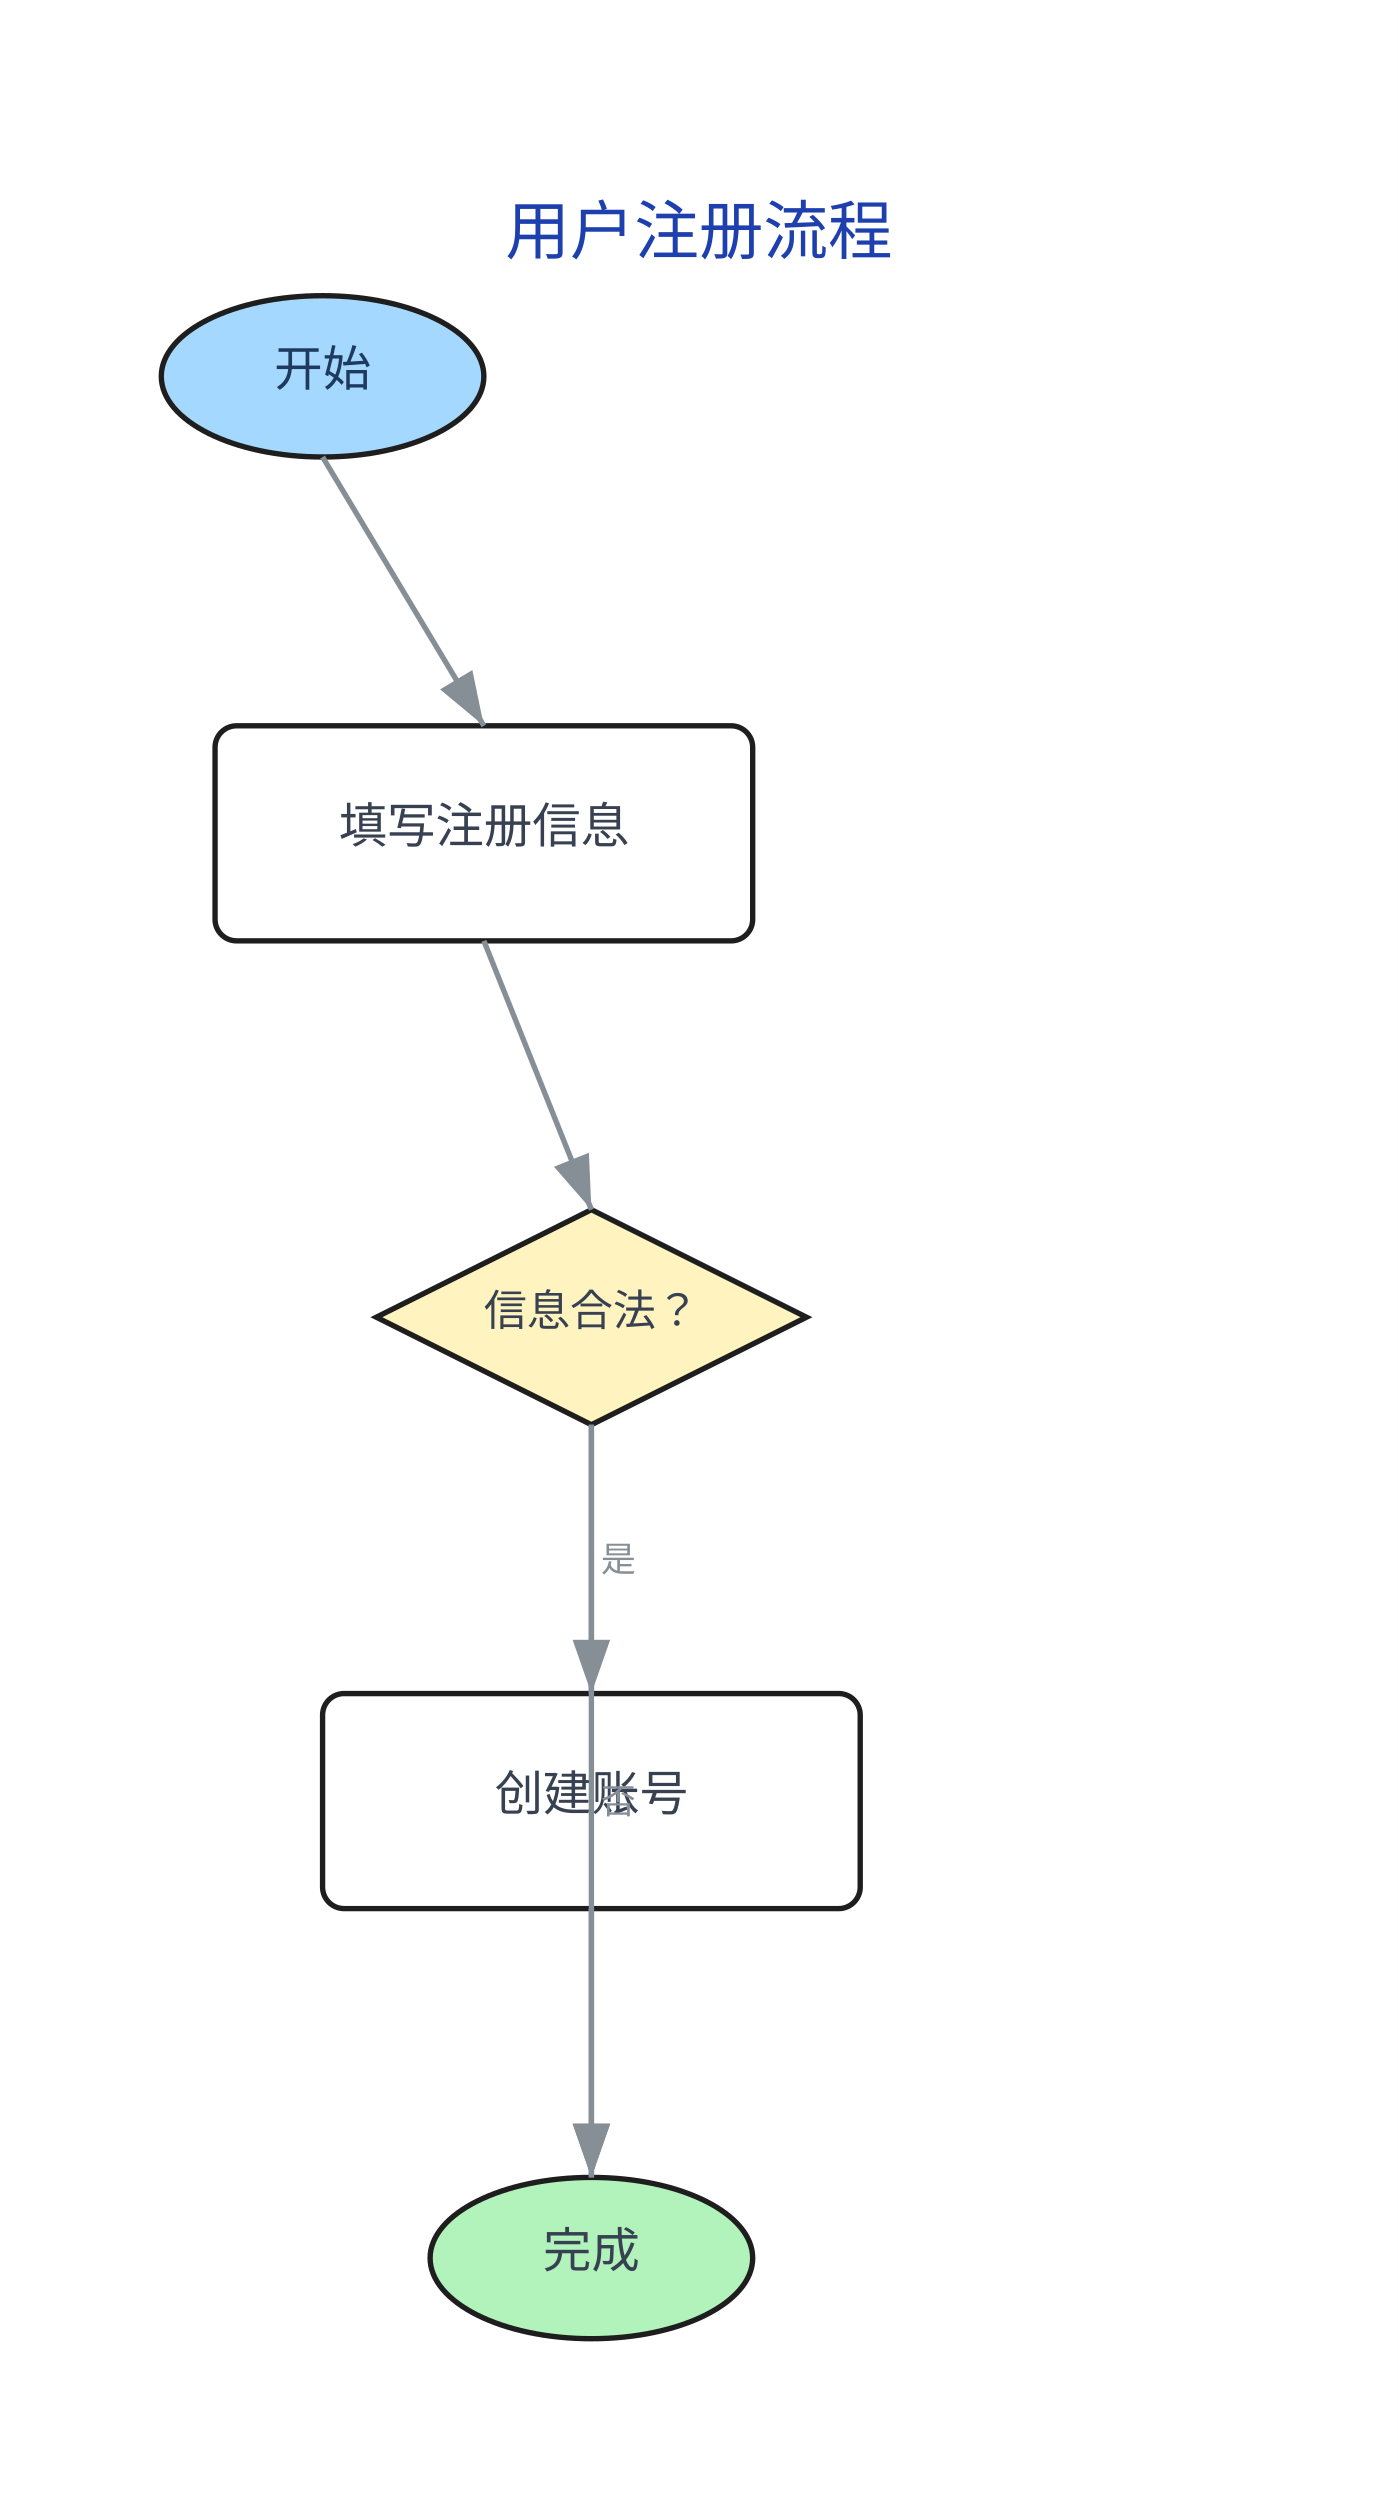
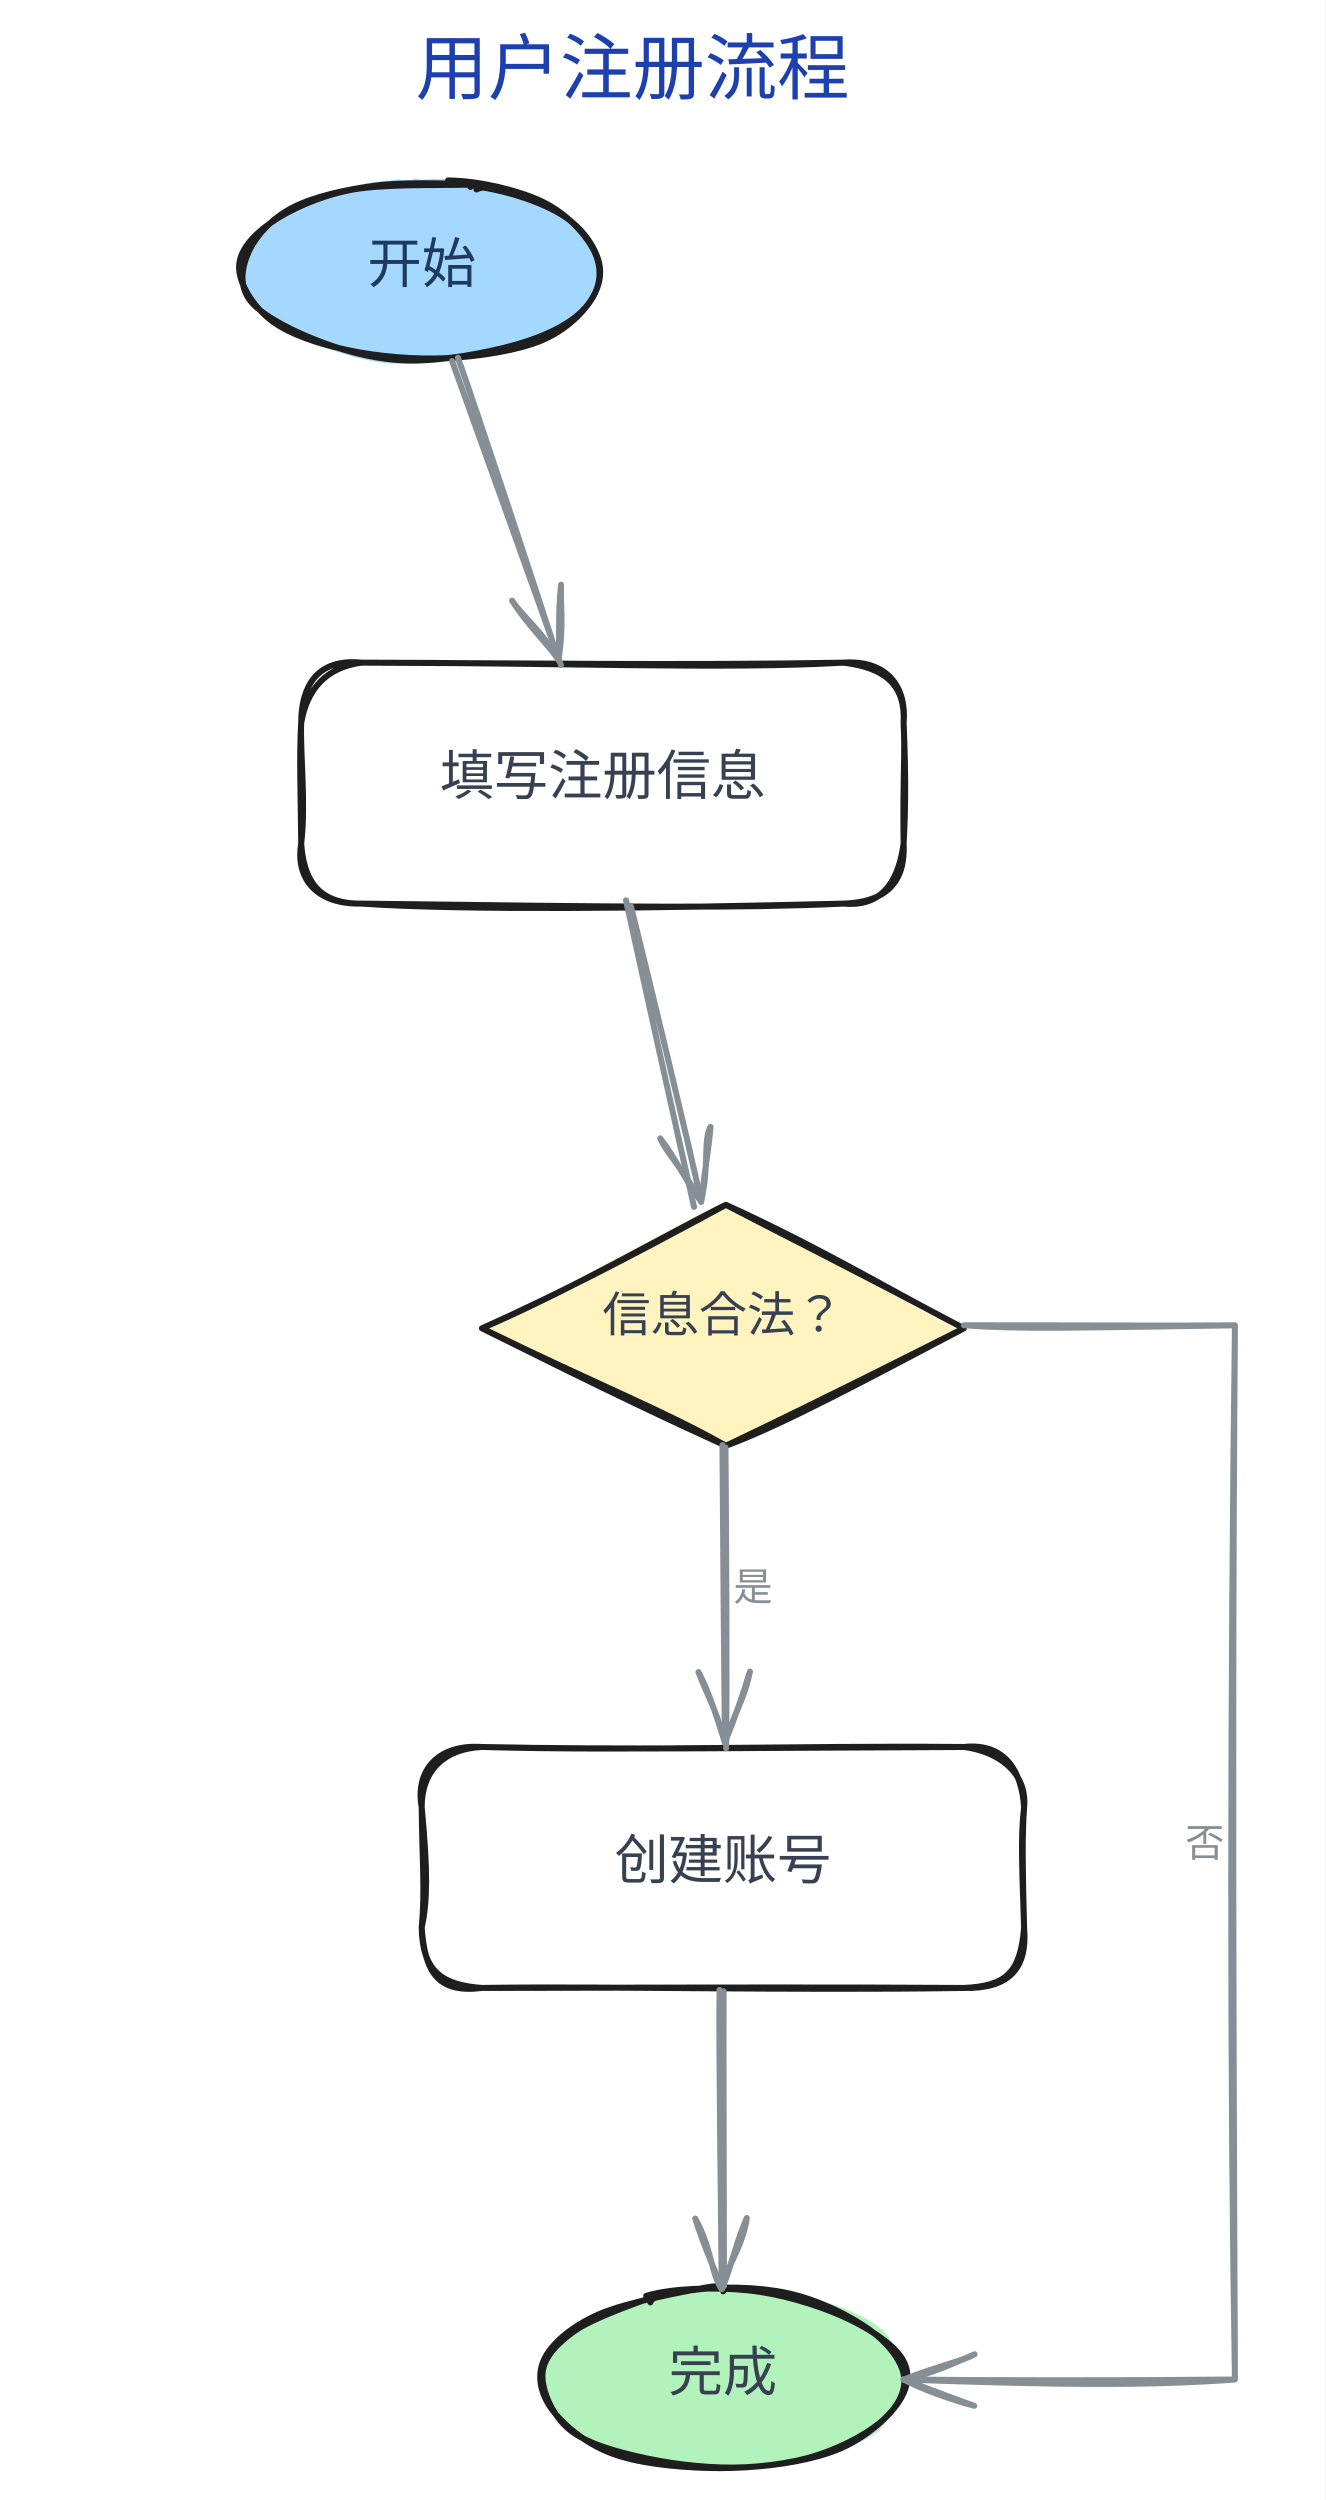
- <svg xmlns="http://www.w3.org/2000/svg" width="520" height="930" viewBox="-20 -50 520 930">
-   <rect x="-20" y="-50" width="520" height="930" fill="#ffffff" />
+ <svg xmlns="http://www.w3.org/2000/svg" version="1.1" viewBox="0 0 440 830" width="440" height="830" data-cjk-font="Ma Shan Zheng">
  <defs>
-     <marker id="arrowhead" markerWidth="10" markerHeight="7" refX="10" refY="3.5" orient="auto">
-       <polygon points="0 0, 10 3.5, 0 7" fill="#868e96" />
-     </marker>
+     <style class="style-fonts">
+       </style>
  </defs>
-   <ellipse cx="100" cy="90" rx="60" ry="30" fill="#a5d8ff" stroke="#1e1e1e" stroke-width="2" />
-   <text x="100" y="85.673" text-anchor="middle" dominant-baseline="central" font-size="18" font-family="&quot;Ma Shan Zheng&quot;, &quot;Long Cang&quot;, &quot;Liu Jian Mao Cao&quot;, &quot;Hannotate SC&quot;, &quot;HanziPen SC&quot;, &quot;Wawati SC&quot;, &quot;Kaiti SC&quot;, &quot;PingFang SC&quot;, sans-serif" fill="#1e3a5f">开始</text>
-   <rect x="60" y="220" width="200" height="80" fill="#ffffff" stroke="#1e1e1e" stroke-width="2" rx="8" />
-   <text x="160" y="255.673" text-anchor="middle" dominant-baseline="central" font-size="18" font-family="&quot;Ma Shan Zheng&quot;, &quot;Long Cang&quot;, &quot;Liu Jian Mao Cao&quot;, &quot;Hannotate SC&quot;, &quot;HanziPen SC&quot;, &quot;Wawati SC&quot;, &quot;Kaiti SC&quot;, &quot;PingFang SC&quot;, sans-serif" fill="#374151">填写注册信息</text>
-   <polygon points="200,400 280,440 200,480 120,440" fill="#fff3bf" stroke="#1e1e1e" stroke-width="2" />
-   <text x="200" y="436.154" text-anchor="middle" dominant-baseline="central" font-size="16" font-family="&quot;Ma Shan Zheng&quot;, &quot;Long Cang&quot;, &quot;Liu Jian Mao Cao&quot;, &quot;Hannotate SC&quot;, &quot;HanziPen SC&quot;, &quot;Wawati SC&quot;, &quot;Kaiti SC&quot;, &quot;PingFang SC&quot;, sans-serif" fill="#374151">信息合法？</text>
-   <rect x="100" y="580" width="200" height="80" fill="#ffffff" stroke="#1e1e1e" stroke-width="2" rx="8" />
-   <text x="200" y="615.673" text-anchor="middle" dominant-baseline="central" font-size="18" font-family="&quot;Ma Shan Zheng&quot;, &quot;Long Cang&quot;, &quot;Liu Jian Mao Cao&quot;, &quot;Hannotate SC&quot;, &quot;HanziPen SC&quot;, &quot;Wawati SC&quot;, &quot;Kaiti SC&quot;, &quot;PingFang SC&quot;, sans-serif" fill="#374151">创建账号</text>
-   <ellipse cx="200" cy="790" rx="60" ry="30" fill="#b2f2bb" stroke="#1e1e1e" stroke-width="2" />
-   <text x="200" y="785.673" text-anchor="middle" dominant-baseline="central" font-size="18" font-family="&quot;Ma Shan Zheng&quot;, &quot;Long Cang&quot;, &quot;Liu Jian Mao Cao&quot;, &quot;Hannotate SC&quot;, &quot;HanziPen SC&quot;, &quot;Wawati SC&quot;, &quot;Kaiti SC&quot;, &quot;PingFang SC&quot;, sans-serif" fill="#374151">完成</text>
-   <path d="M100.0,120.0 L160.0,220.0" fill="none" stroke="#868e96" stroke-width="2" marker-end="url(#arrowhead)" />
-   <path d="M160.0,300.0 L200.0,400.0" fill="none" stroke="#868e96" stroke-width="2" marker-end="url(#arrowhead)" />
-   <path d="M200.0,480.0 L200.0,580.0" fill="none" stroke="#868e96" stroke-width="2" marker-end="url(#arrowhead)" />
-   <text x="210" y="529" text-anchor="middle" dominant-baseline="central" font-size="13" font-family="&quot;Ma Shan Zheng&quot;, &quot;Long Cang&quot;, &quot;Liu Jian Mao Cao&quot;, &quot;Hannotate SC&quot;, &quot;HanziPen SC&quot;, &quot;Wawati SC&quot;, &quot;Kaiti SC&quot;, &quot;PingFang SC&quot;, sans-serif" fill="#868e96">是</text>
-   <path d="M200.0,480.0 L200.0,760.0" fill="none" stroke="#868e96" stroke-width="2" marker-end="url(#arrowhead)" />
-   <text x="210" y="619" text-anchor="middle" dominant-baseline="central" font-size="13" font-family="&quot;Ma Shan Zheng&quot;, &quot;Long Cang&quot;, &quot;Liu Jian Mao Cao&quot;, &quot;Hannotate SC&quot;, &quot;HanziPen SC&quot;, &quot;Wawati SC&quot;, &quot;Kaiti SC&quot;, &quot;PingFang SC&quot;, sans-serif" fill="#868e96">否</text>
-   <path d="M200.0,660.0 L200.0,760.0" fill="none" stroke="#868e96" stroke-width="2" marker-end="url(#arrowhead)" />
-   <text x="240" y="34" text-anchor="middle" dominant-baseline="central" font-size="24" font-family="&quot;Ma Shan Zheng&quot;, &quot;Long Cang&quot;, &quot;Liu Jian Mao Cao&quot;, &quot;Hannotate SC&quot;, &quot;HanziPen SC&quot;, &quot;Wawati SC&quot;, &quot;Kaiti SC&quot;, &quot;PingFang SC&quot;, sans-serif" fill="#1e40af">用户注册流程</text>
+   <rect x="0" y="0" width="440" height="830" fill="#ffffff" />
+   <g stroke-linecap="round" transform="translate(80 60) rotate(0 60 30)">
+     <path d="M40.1 1.18 C49.61 -0.93, 64.33 -0.37, 74.9 1.01 C85.46 2.39, 96.24 5.46, 103.48 9.48 C110.71 13.5, 116.46 19.96, 118.31 25.13 C120.16 30.3, 118.47 35.63, 114.59 40.49 C110.72 45.35, 103.68 51.05, 95.06 54.31 C86.44 57.56, 73.93 59.77, 62.89 60.02 C51.84 60.27, 38.09 58.49, 28.8 55.82 C19.51 53.14, 11.97 48.75, 7.12 43.96 C2.27 39.18, -1.25 32.47, -0.3 27.12 C0.65 21.76, 5 16.23, 12.82 11.83 C20.63 7.44, 39.77 2.69, 46.58 0.74 C53.4 -1.2, 53.45 -0.31, 53.71 0.16 M57.15 -0.1 C67.29 -1.26, 80.48 -0.26, 89.73 2.59 C98.98 5.45, 107.72 12.14, 112.65 17.06 C117.57 21.98, 120.18 27.02, 119.27 32.12 C118.36 37.23, 113.72 43.5, 107.19 47.69 C100.67 51.88, 90.03 55.15, 80.13 57.28 C70.22 59.41, 58.09 61.55, 47.77 60.48 C37.46 59.4, 25.91 54.94, 18.23 50.84 C10.55 46.75, 4.29 41.01, 1.69 35.9 C-0.9 30.78, -1.29 25.22, 2.65 20.16 C6.59 15.1, 16.25 8.81, 25.33 5.53 C34.41 2.25, 51.87 1.48, 57.12 0.46 C62.37 -0.55, 57.15 -0.81, 56.84 -0.58" stroke="none" stroke-width="0" fill="#a5d8ff" />
+     <path d="M68.76 -0.1 C79.02 0.03, 91.73 3.05, 99.73 6.8 C107.73 10.55, 113.87 17.18, 116.76 22.42 C119.65 27.66, 119.85 33.15, 117.06 38.24 C114.26 43.33, 108.12 49.51, 100 52.96 C91.88 56.4, 79.07 58.35, 68.34 58.9 C57.6 59.45, 45.28 58.33, 35.59 56.26 C25.9 54.2, 16.23 51.07, 10.19 46.5 C4.15 41.94, -0.57 34.29, -0.63 28.87 C-0.7 23.46, 3.71 18.31, 9.82 14.02 C15.93 9.73, 25.63 5.24, 36.04 3.14 C46.46 1.03, 65.62 1.55, 72.31 1.37 C79 1.2, 76.21 1.76, 76.17 2.08 M78.98 2.05 C89.01 3.46, 100.4 7.34, 107.08 11.67 C113.75 16, 118.1 22.69, 119.05 28.03 C120.01 33.37, 117.45 39.31, 112.81 43.71 C108.16 48.11, 100.57 51.78, 91.19 54.44 C81.8 57.11, 67.14 59.81, 56.5 59.7 C45.85 59.6, 36.19 57.06, 27.34 53.81 C18.49 50.57, 7.57 45.22, 3.41 40.24 C-0.74 35.27, 0.15 29.17, 2.42 23.96 C4.68 18.75, 9.82 12.72, 17.02 8.97 C24.22 5.23, 35.13 2.78, 45.63 1.51 C56.13 0.24, 74.58 1.14, 80.01 1.37 C85.44 1.6, 78.82 2.34, 78.18 2.9" stroke="#1e1e1e" stroke-width="2" fill="none" />
+   </g>
+   <g transform="translate(100 78) rotate(0 40 12)">
+     <text x="40" y="15.858" font-family="&quot;Ma Shan Zheng&quot;, &quot;Long Cang&quot;, &quot;Liu Jian Mao Cao&quot;, &quot;Hannotate SC&quot;, &quot;HanziPen SC&quot;, &quot;Wawati SC&quot;, &quot;Kaiti SC&quot;, &quot;PingFang SC&quot;, sans-serif" font-size="18px" fill="#1e3a5f" text-anchor="middle" style="white-space: pre;" direction="ltr" dominant-baseline="alphabetic">开始</text>
+   </g>
+   <g stroke-linecap="round" transform="translate(100 220) rotate(0 100 40)">
+     <path d="M20 0 C70.23 -2.5, 117.29 0.78, 180 0 C194.62 0.23, 198.69 4.04, 200 20 C197.35 35.84, 196.57 45.78, 200 60 C198.45 74.64, 196.38 77.61, 180 80 C149.24 81.32, 112.95 80.22, 20 80 C7.52 78.35, -2.41 72.27, 0 60 C-3.05 51.6, 0.33 38.23, 0 20 C-2.57 7.84, 7.68 -3.55, 20 0" stroke="none" stroke-width="0" fill="#ffffff" />
+     <path d="M20 0 C83.12 -0.03, 141.69 2.26, 180 0 M20 0 C72.13 0.16, 126.78 0.93, 180 0 M180 0 C194.12 1.66, 200.69 7.66, 200 20 M180 0 C194.59 -1.01, 201.08 8.11, 200 20 M200 20 C200.58 30.03, 199.67 38.17, 200 60 M200 20 C200.6 33.63, 200.77 47.17, 200 60 M200 60 C200.72 73.37, 193.71 79.57, 180 80 M200 60 C198.17 73.96, 191.85 81.12, 180 80 M180 80 C116.74 81.57, 53.58 82.3, 20 80 M180 80 C145.2 81.59, 108.97 81.12, 20 80 M20 80 C4.72 80.33, -1.94 71.36, 0 60 M20 80 C4.98 80.19, 0.76 71.32, 0 60 M0 60 C1.6 46.56, -0.42 29.87, 0 20 M0 60 C-0.1 45.89, -0.69 30.75, 0 20 M0 20 C-0.02 7.68, 5.4 -1.47, 20 0 M0 20 C2 8.29, 8.72 1.53, 20 0" stroke="#1e1e1e" stroke-width="2" fill="none" />
+   </g>
+   <g transform="translate(120 248) rotate(0 80 12)">
+     <text x="80" y="15.858" font-family="&quot;Ma Shan Zheng&quot;, &quot;Long Cang&quot;, &quot;Liu Jian Mao Cao&quot;, &quot;Hannotate SC&quot;, &quot;HanziPen SC&quot;, &quot;Wawati SC&quot;, &quot;Kaiti SC&quot;, &quot;PingFang SC&quot;, sans-serif" font-size="18px" fill="#374151" text-anchor="middle" style="white-space: pre;" direction="ltr" dominant-baseline="alphabetic">填写注册信息</text>
+   </g>
+   <g stroke-linecap="round" transform="translate(160 400) rotate(0 80 40)">
+     <path d="M79.71 -0.78 L159.85 42.55 L80.74 81.37 L0.91 40.87" stroke="none" stroke-width="0" fill="#fff3bf" fill-rule="evenodd" />
+     <path d="M81 0 C113 14.53, 140.34 31.04, 160 41 M81 0 C99.65 9.77, 119.79 19.64, 160 41 M160 41 C129.59 57, 99.71 73.16, 81 80 M160 41 C139.99 51, 119.27 61.68, 81 80 M81 80 C60.42 68.28, 39.13 60.14, 0 41 M81 80 C62.45 71.58, 44.3 63.07, 0 41 M0 41 C31.24 27.46, 62.48 9.14, 81 0 M0 41 C24.02 30.24, 46.65 18.61, 81 0" stroke="#1e1e1e" stroke-width="2" fill="none" />
+   </g>
+   <g transform="translate(180 428) rotate(0 60 12)">
+     <text x="60" y="14.096" font-family="&quot;Ma Shan Zheng&quot;, &quot;Long Cang&quot;, &quot;Liu Jian Mao Cao&quot;, &quot;Hannotate SC&quot;, &quot;HanziPen SC&quot;, &quot;Wawati SC&quot;, &quot;Kaiti SC&quot;, &quot;PingFang SC&quot;, sans-serif" font-size="16px" fill="#374151" text-anchor="middle" style="white-space: pre;" direction="ltr" dominant-baseline="alphabetic">信息合法？</text>
+   </g>
+   <g stroke-linecap="round" transform="translate(140 580) rotate(0 100 40)">
+     <path d="M20 0 C60.24 3.32, 105.73 3.23, 180 0 C194.3 1.22, 198.93 3.54, 200 20 C196.83 35.19, 197.72 44.05, 200 60 C203.58 76.5, 191.54 78.09, 180 80 C130.94 82.17, 88.32 83.78, 20 80 C5.8 82.32, -3.01 72.05, 0 60 C-1.85 53, -1.15 41.11, 0 20 C0.17 6.29, 8.47 -2.52, 20 0" stroke="none" stroke-width="0" fill="#ffffff" />
+     <path d="M20 0 C71.42 1.39, 123.23 -0.49, 180 0 M20 0 C65.23 0.97, 111.12 0.23, 180 0 M180 0 C194.02 -1.5, 199.25 8.48, 200 20 M180 0 C191.26 1.38, 201.1 8.35, 200 20 M200 20 C198.77 30.05, 199.43 41.51, 200 60 M200 20 C199.31 29.54, 199.47 40.26, 200 60 M200 60 C198.79 74.95, 194.08 79.36, 180 80 M200 60 C201.2 73.69, 194.86 80.34, 180 80 M180 80 C121.66 80.9, 60.94 79.36, 20 80 M180 80 C141.75 79.77, 102.76 79.82, 20 80 M20 80 C7.3 79.04, 0.25 74.99, 0 60 M20 80 C5.39 81.86, 1.06 74.83, 0 60 M0 60 C1.85 51.44, 2.06 41.66, 0 20 M0 60 C1.19 47.8, 0.14 36.99, 0 20 M0 20 C-0.03 7.61, 7.73 0.54, 20 0 M0 20 C-2.16 7.97, 5.17 -0.97, 20 0" stroke="#1e1e1e" stroke-width="2" fill="none" />
+   </g>
+   <g transform="translate(160 608) rotate(0 80 12)">
+     <text x="80" y="15.858" font-family="&quot;Ma Shan Zheng&quot;, &quot;Long Cang&quot;, &quot;Liu Jian Mao Cao&quot;, &quot;Hannotate SC&quot;, &quot;HanziPen SC&quot;, &quot;Wawati SC&quot;, &quot;Kaiti SC&quot;, &quot;PingFang SC&quot;, sans-serif" font-size="18px" fill="#374151" text-anchor="middle" style="white-space: pre;" direction="ltr" dominant-baseline="alphabetic">创建账号</text>
+   </g>
+   <g stroke-linecap="round" transform="translate(180 760) rotate(0 60 30)">
+     <path d="M36.6 3.36 C45.64 0.91, 58.92 -1.09, 69.33 -0.45 C79.73 0.2, 90.92 3.54, 99.02 7.25 C107.12 10.95, 114.87 16.39, 117.94 21.77 C121.01 27.14, 120.55 34.23, 117.43 39.49 C114.31 44.74, 107.49 49.98, 99.22 53.29 C90.95 56.6, 78.67 58.81, 67.82 59.34 C56.98 59.88, 43.98 58.71, 34.15 56.5 C24.33 54.28, 14.49 50.55, 8.88 46.05 C3.28 41.55, 0.44 34.77, 0.52 29.5 C0.6 24.24, 2.84 19, 9.36 14.47 C15.88 9.93, 34.03 4.27, 39.64 2.31 C45.25 0.34, 42.68 2.24, 43.01 2.69 M54.72 -0.04 C65.18 -1.03, 79.27 0.71, 88.99 3 C98.72 5.29, 108.15 9.11, 113.09 13.71 C118.03 18.32, 119.2 24.8, 118.62 30.61 C118.05 36.42, 115.92 44.22, 109.63 48.57 C103.35 52.92, 91.37 55.03, 80.92 56.72 C70.47 58.41, 57.15 59.5, 46.95 58.71 C36.75 57.92, 27.14 55.5, 19.71 51.99 C12.28 48.49, 5.2 43.19, 2.38 37.67 C-0.43 32.16, -0.6 24.16, 2.84 18.91 C6.28 13.65, 14.39 9.36, 23.03 6.14 C31.67 2.92, 49.46 0.47, 54.68 -0.4 C59.89 -1.27, 54.05 0.15, 54.32 0.92" stroke="none" stroke-width="0" fill="#b2f2bb" />
+     <path d="M49.03 0.44 C58.88 -1.07, 71.63 -0.81, 81.52 1.33 C91.42 3.47, 101.97 8.65, 108.41 13.28 C114.85 17.91, 119.52 23.95, 120.17 29.11 C120.82 34.26, 117.68 39.7, 112.29 44.21 C106.9 48.71, 97.35 53.62, 87.83 56.15 C78.3 58.67, 65.96 59.66, 55.12 59.37 C44.28 59.09, 31.5 57.77, 22.78 54.42 C14.06 51.08, 6.45 44.56, 2.8 39.29 C-0.84 34.01, -1.79 27.96, 0.9 22.79 C3.59 17.63, 10.08 12.16, 18.96 8.28 C27.84 4.39, 47.31 0.75, 54.17 -0.52 C61.03 -1.78, 59.9 -0.05, 60.1 0.7 M34.54 2.22 C43.44 -0.41, 57.42 -0.7, 68.18 0.38 C78.94 1.46, 90.59 5.01, 99.1 8.72 C107.61 12.43, 116.06 17.82, 119.25 22.65 C122.44 27.47, 121.65 32.59, 118.24 37.65 C114.83 42.71, 107.22 49.42, 98.78 53 C90.33 56.58, 78.19 58.58, 67.57 59.12 C56.95 59.67, 44.76 58.31, 35.05 56.26 C25.33 54.2, 15.09 51.46, 9.27 46.8 C3.45 42.14, -0.14 33.76, 0.1 28.28 C0.35 22.79, 4.87 18.09, 10.74 13.9 C16.61 9.7, 31.12 4.69, 35.32 3.11 C39.52 1.53, 35.42 4.01, 35.93 4.41" stroke="#1e1e1e" stroke-width="2" fill="none" />
+   </g>
+   <g transform="translate(200 778) rotate(0 40 12)">
+     <text x="40" y="15.858" font-family="&quot;Ma Shan Zheng&quot;, &quot;Long Cang&quot;, &quot;Liu Jian Mao Cao&quot;, &quot;Hannotate SC&quot;, &quot;HanziPen SC&quot;, &quot;Wawati SC&quot;, &quot;Kaiti SC&quot;, &quot;PingFang SC&quot;, sans-serif" font-size="18px" fill="#374151" text-anchor="middle" style="white-space: pre;" direction="ltr" dominant-baseline="alphabetic">完成</text>
+   </g>
+   <g stroke-linecap="round">
+     <g transform="translate(150.5882 120) rotate(0 17.64706 50)">
+       <path d="M-0.5 -0.13 C5.51 16.6, 29.74 83.95, 35.63 100.8 M1.44 -1.24 C7.35 15.11, 29.46 82.37, 34.85 99.09" stroke="#868e96" stroke-width="2" fill="none" />
+     </g>
+     <g transform="translate(150.5882 120) rotate(0 17.64706 50)">
+       <path d="M19.43 79.42 C23.41 85.28, 29.06 89.15, 34.85 99.09 M19.43 79.42 C24.54 87.52, 31.46 93.99, 34.85 99.09" stroke="#868e96" stroke-width="2" fill="none" />
+     </g>
+     <g transform="translate(150.5882 120) rotate(0 17.64706 50)">
+       <path d="M35.69 74.11 C35.35 81.32, 36.67 86.61, 34.85 99.09 M35.69 74.11 C34.58 84.24, 35.32 92.73, 34.85 99.09" stroke="#868e96" stroke-width="2" fill="none" />
+     </g>
+   </g>
+   <mask />
+   <g stroke-linecap="round">
+     <g transform="translate(208.8889 300) rotate(0 11.11111 50)">
+       <path d="M-1.06 -1.1 C2.63 15.62, 17.62 83.8, 21.53 100.7 M0.59 0.94 C4.72 17.28, 20.36 82.13, 23.88 98.94" stroke="#868e96" stroke-width="2" fill="none" />
+     </g>
+     <g transform="translate(208.8889 300) rotate(0 11.11111 50)">
+       <path d="M10.33 77.93 C11.94 82.13, 18.31 88.79, 23.88 98.94 M10.33 77.93 C15.15 84.19, 18.95 92.3, 23.88 98.94" stroke="#868e96" stroke-width="2" fill="none" />
+     </g>
+     <g transform="translate(208.8889 300) rotate(0 11.11111 50)">
+       <path d="M27 74.13 C24.48 79.13, 26.69 86.74, 23.88 98.94 M27 74.13 C26.4 81.54, 24.79 90.88, 23.88 98.94" stroke="#868e96" stroke-width="2" fill="none" />
+     </g>
+   </g>
+   <mask />
+   <g stroke-linecap="round">
+     <g transform="translate(240 480) rotate(0 0 50)">
+       <path d="M0.86 0.53 C1.04 17.44, 1.39 83.82, 1.06 100.43 M-0.15 -0.23 C-0.04 16.4, 0.45 81.56, 0.66 98.53" stroke="#868e96" stroke-width="2" fill="none" />
+     </g>
+     <g transform="translate(240 480) rotate(0 0 50)">
+       <path d="M-8.11 75.12 C-4.8 83.83, -2.34 87.12, 0.66 98.53 M-8.11 75.12 C-4.68 81.7, -2.06 89.79, 0.66 98.53" stroke="#868e96" stroke-width="2" fill="none" />
+     </g>
+     <g transform="translate(240 480) rotate(0 0 50)">
+       <path d="M8.99 74.96 C7.18 83.84, 4.52 87.18, 0.66 98.53 M8.99 74.96 C7.02 81.53, 4.23 89.68, 0.66 98.53" stroke="#868e96" stroke-width="2" fill="none" />
+     </g>
+   </g>
+   <mask />
+   <g transform="translate(220 520) rotate(0 30 10)">
+     <text x="30" y="11.453" font-family="&quot;Ma Shan Zheng&quot;, &quot;Long Cang&quot;, &quot;Liu Jian Mao Cao&quot;, &quot;Hannotate SC&quot;, &quot;HanziPen SC&quot;, &quot;Wawati SC&quot;, &quot;Kaiti SC&quot;, &quot;PingFang SC&quot;, sans-serif" font-size="13px" fill="#868e96" text-anchor="middle" style="white-space: pre;" direction="ltr" dominant-baseline="alphabetic">是</text>
+   </g>
+   <g stroke-linecap="round">
+     <g transform="translate(320 440) rotate(0 35 175)">
+       <path d="M0 0 C19.6 1.38, 36.46 0.77, 90 0 M0 0 C33.72 -0.05, 67.92 0.22, 90 0 M90 0 C88.42 125.72, 88.32 251.45, 90 350 M90 0 C89.32 87.38, 89.18 175.5, 90 350 M90 350 C59.51 352.21, 29.48 351.71, -20 350 M90 350 C48.15 350.39, 8.59 350.31, -20 350" stroke="#868e96" stroke-width="2" fill="none" />
+     </g>
+     <g transform="translate(320 440) rotate(0 35 175)">
+       <path d="M3.56 341.62 C-0.21 343.8, -6.79 344.92, -20 350 M3.56 341.62 C-5.26 345.57, -13.67 348.99, -20 350" stroke="#868e96" stroke-width="2" fill="none" />
+     </g>
+     <g transform="translate(320 440) rotate(0 35 175)">
+       <path d="M3.43 358.73 C-0.45 357.38, -7.01 354.96, -20 350 M3.43 358.73 C-5.49 356.25, -13.85 353.25, -20 350" stroke="#868e96" stroke-width="2" fill="none" />
+     </g>
+   </g>
+   <mask />
+   <g transform="translate(370 605) rotate(0 30 10)">
+     <text x="30" y="11.453" font-family="&quot;Ma Shan Zheng&quot;, &quot;Long Cang&quot;, &quot;Liu Jian Mao Cao&quot;, &quot;Hannotate SC&quot;, &quot;HanziPen SC&quot;, &quot;Wawati SC&quot;, &quot;Kaiti SC&quot;, &quot;PingFang SC&quot;, sans-serif" font-size="13px" fill="#868e96" text-anchor="middle" style="white-space: pre;" direction="ltr" dominant-baseline="alphabetic">否</text>
+   </g>
+   <g stroke-linecap="round">
+     <g transform="translate(240 660) rotate(0 0 50)">
+       <path d="M0.23 1.11 C0.12 17.46, 0.38 82.33, 0.37 98.96 M-1.11 0.65 C-1.43 17.04, -0.49 83.56, -0.39 99.96" stroke="#868e96" stroke-width="2" fill="none" />
+     </g>
+     <g transform="translate(240 660) rotate(0 0 50)">
+       <path d="M-9.18 76.55 C-3.77 86.19, -3.95 94.88, -0.39 99.96 M-9.18 76.55 C-6.49 85.39, -2.1 94.84, -0.39 99.96" stroke="#868e96" stroke-width="2" fill="none" />
+     </g>
+     <g transform="translate(240 660) rotate(0 0 50)">
+       <path d="M7.92 76.38 C6.73 86.11, -0.06 94.87, -0.39 99.96 M7.92 76.38 C4.18 85.14, 2.14 94.66, -0.39 99.96" stroke="#868e96" stroke-width="2" fill="none" />
+     </g>
+   </g>
+   <mask />
+   <g transform="translate(10 10) rotate(0 200 15)">
+     <text x="200" y="21.144" font-family="&quot;Ma Shan Zheng&quot;, &quot;Long Cang&quot;, &quot;Liu Jian Mao Cao&quot;, &quot;Hannotate SC&quot;, &quot;HanziPen SC&quot;, &quot;Wawati SC&quot;, &quot;Kaiti SC&quot;, &quot;PingFang SC&quot;, sans-serif" font-size="24px" fill="#1e40af" text-anchor="middle" style="white-space: pre;" direction="ltr" dominant-baseline="alphabetic">用户注册流程</text>
+   </g>
</svg>
